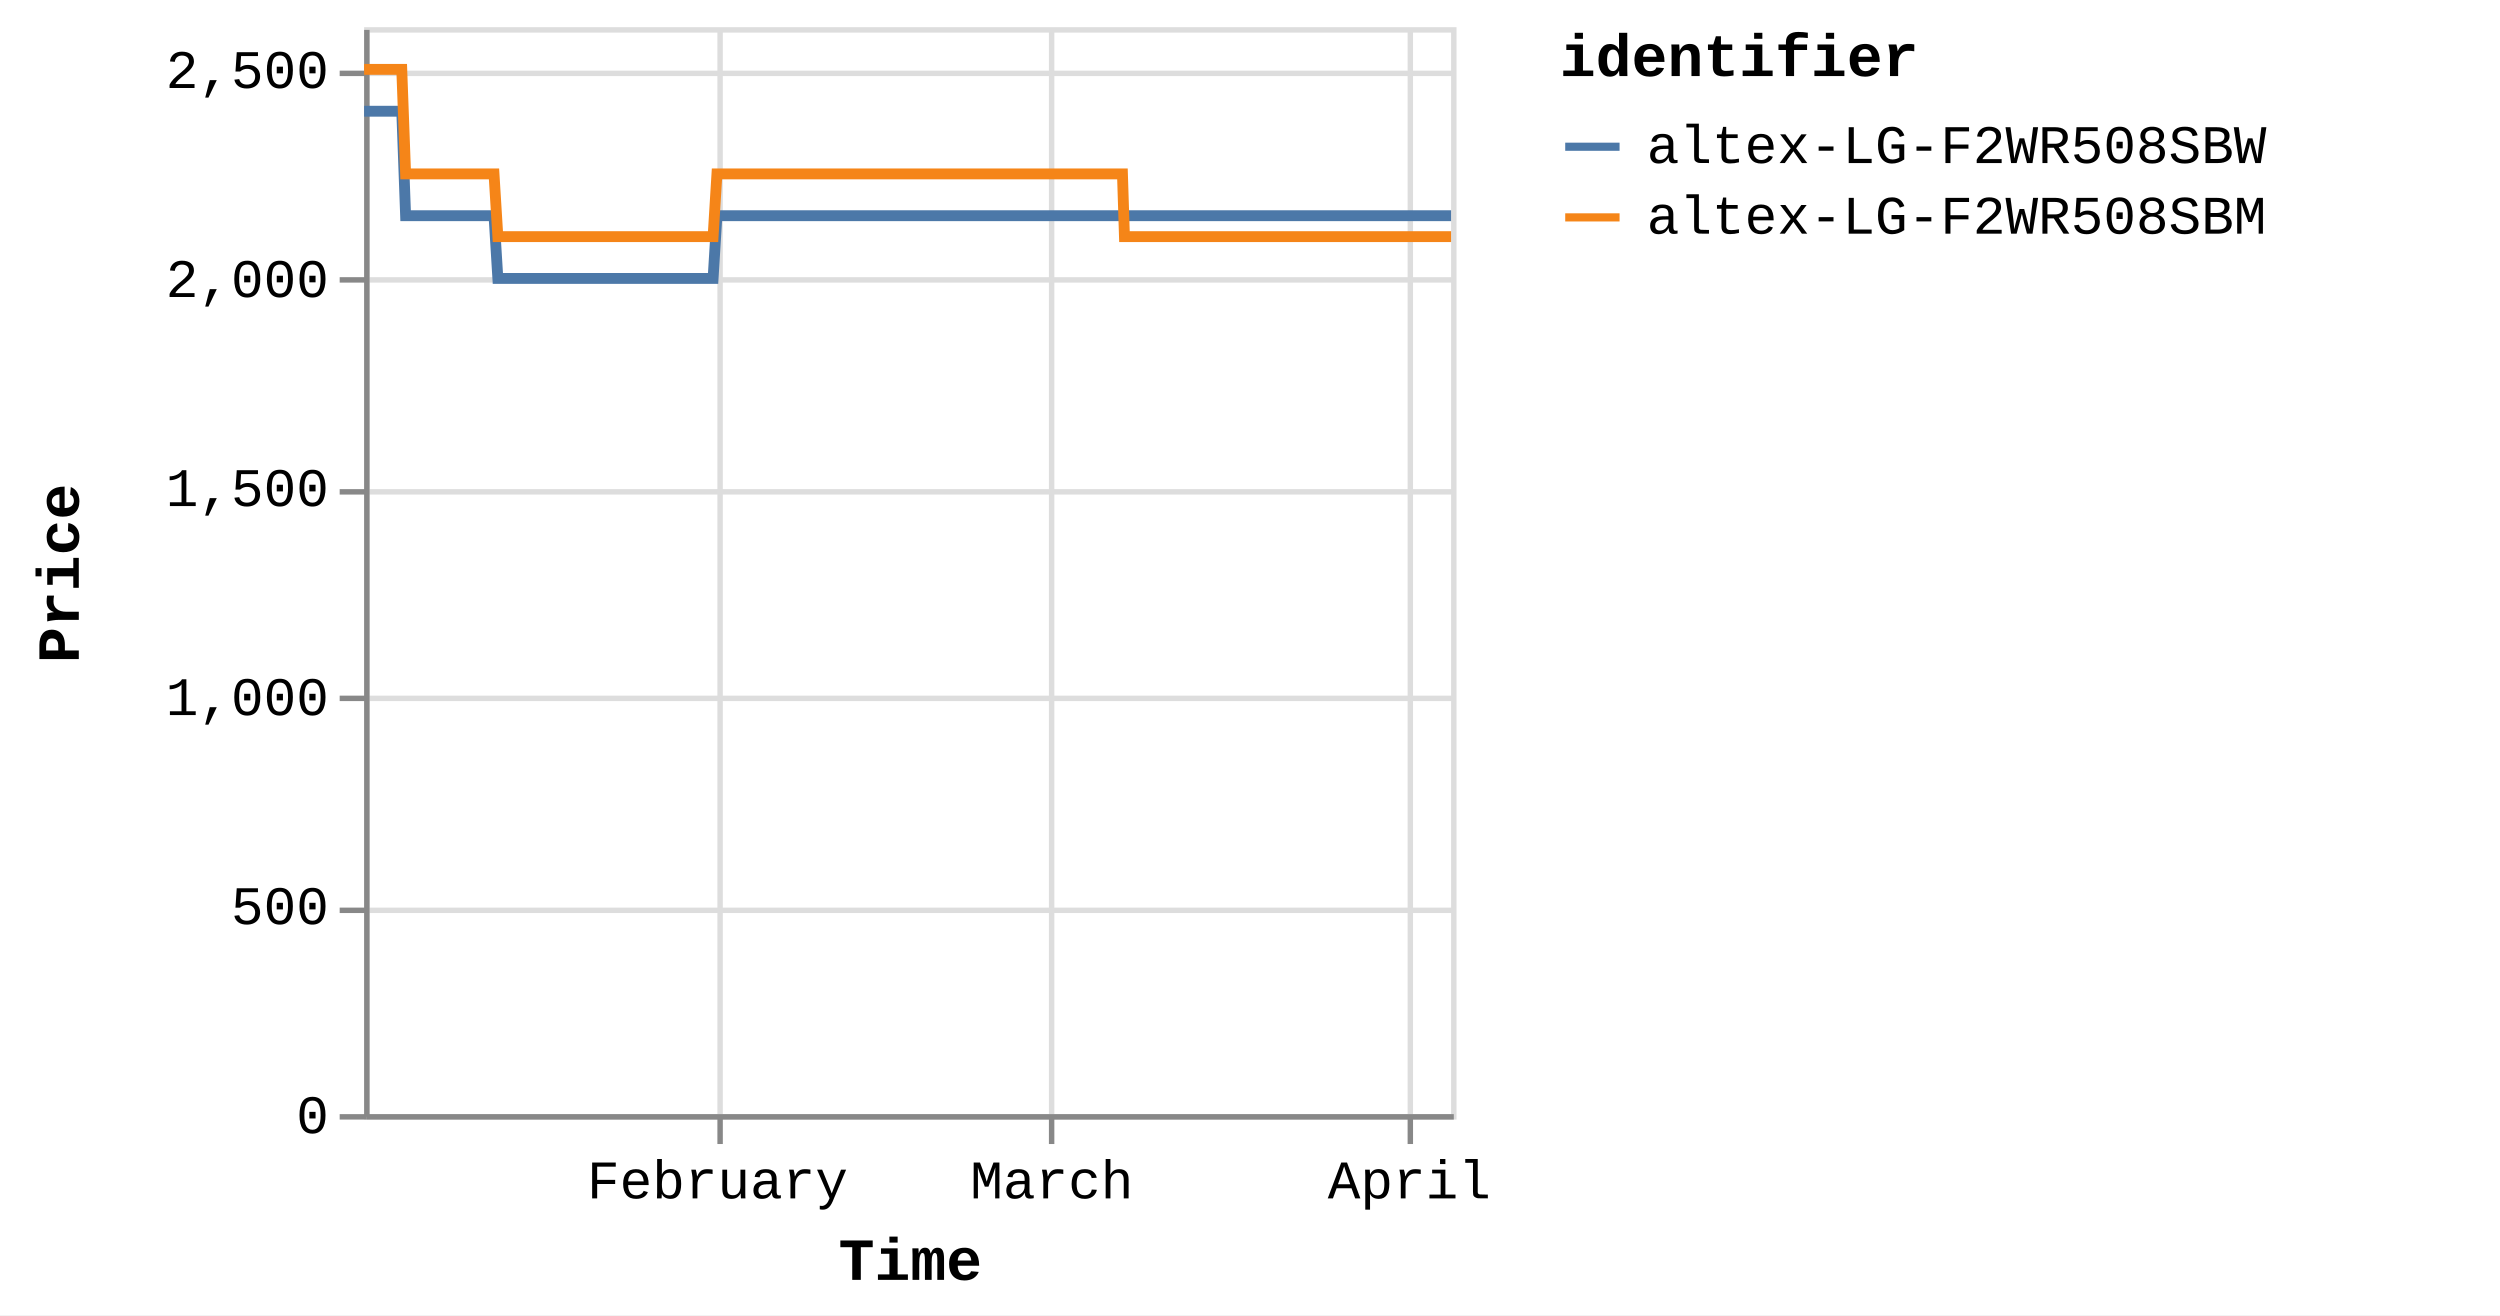
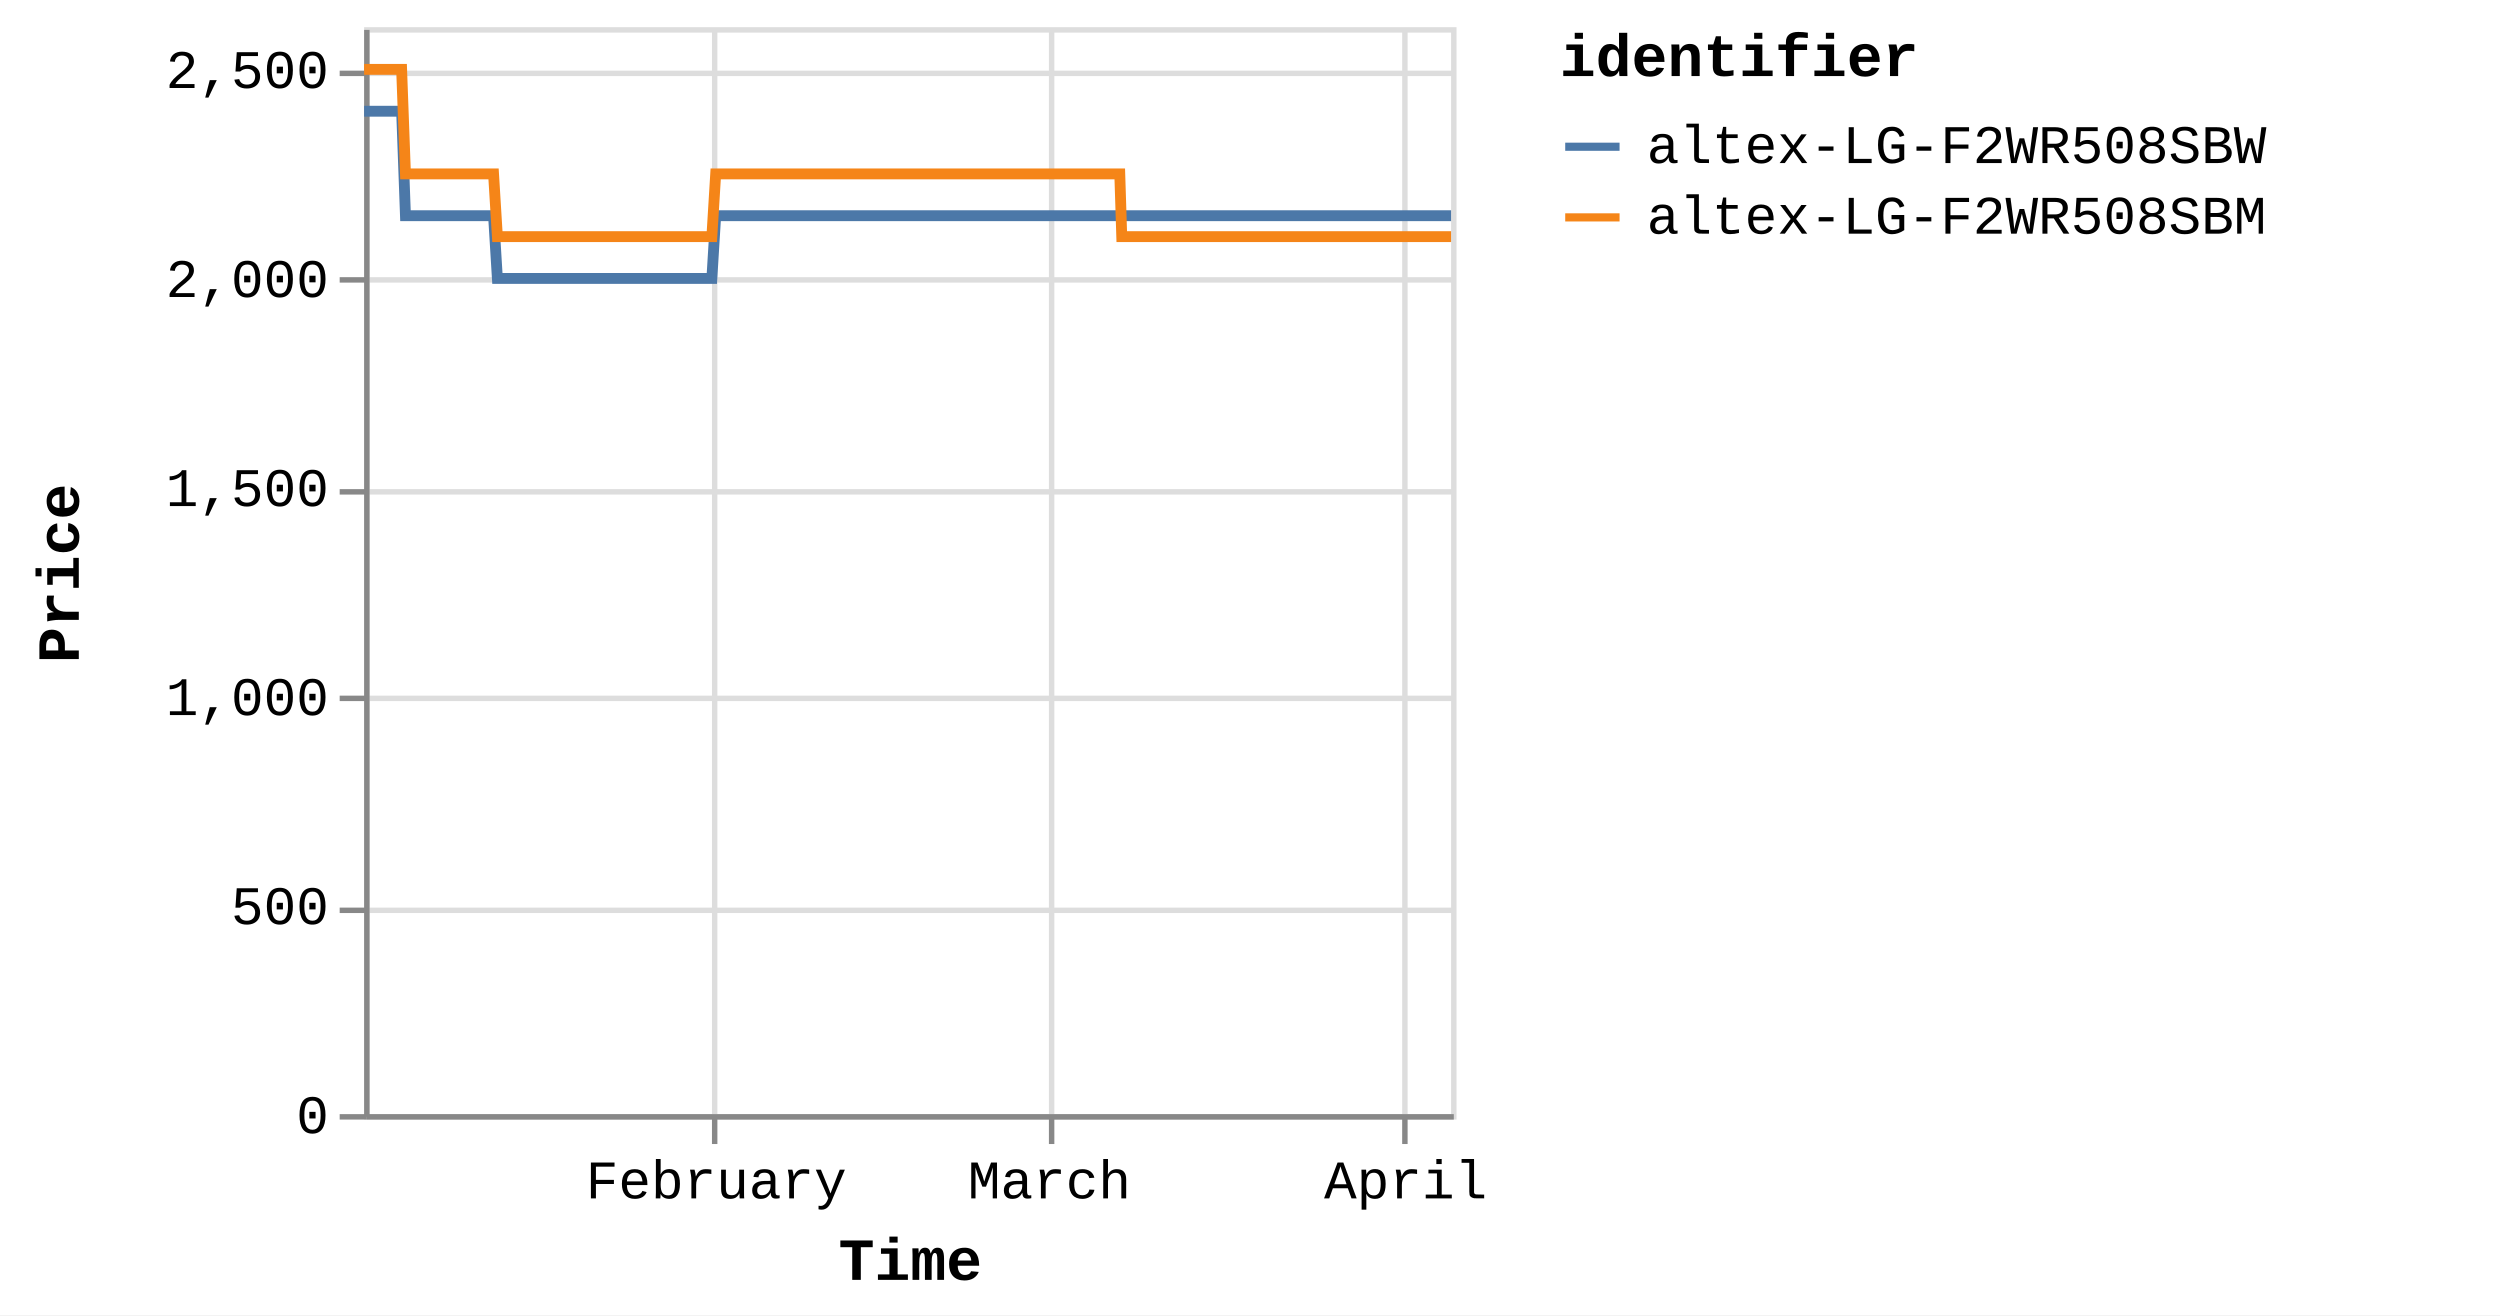
<svg xmlns="http://www.w3.org/2000/svg" version="1.1" class="marks" width="460" height="242" viewBox="0 0 460 242">
  <rect width="460" height="242" fill="white" />
  <g fill="none" stroke-miterlimit="10" transform="translate(67,5)">
    <g class="mark-group role-frame root" role="graphics-object" aria-roledescription="group mark container">
      <g transform="translate(0,0)">
        <path class="background" aria-hidden="true" d="M0.5,0.5h200v200h-200Z" stroke="#ddd" />
        <g>
          <g class="mark-group role-axis" aria-hidden="true">
            <g transform="translate(0.5,200.5)">
              <path class="background" aria-hidden="true" d="M0,0h0v0h0Z" pointer-events="none" />
              <g>
                <g class="mark-rule role-axis-grid" pointer-events="none">
-                   <line transform="translate(65,-200)" x2="0" y2="200" stroke="#ddd" stroke-width="1" opacity="1" />
+                   <line transform="translate(64,-200)" x2="0" y2="200" stroke="#ddd" stroke-width="1" opacity="1" />
                  <line transform="translate(126,-200)" x2="0" y2="200" stroke="#ddd" stroke-width="1" opacity="1" />
-                   <line transform="translate(192,-200)" x2="0" y2="200" stroke="#ddd" stroke-width="1" opacity="1" />
+                   <line transform="translate(191,-200)" x2="0" y2="200" stroke="#ddd" stroke-width="1" opacity="1" />
                </g>
              </g>
              <path class="foreground" aria-hidden="true" d="" pointer-events="none" display="none" />
            </g>
          </g>
          <g class="mark-group role-axis" aria-hidden="true">
            <g transform="translate(0.5,0.5)">
              <path class="background" aria-hidden="true" d="M0,0h0v0h0Z" pointer-events="none" />
              <g>
                <g class="mark-rule role-axis-grid" pointer-events="none">
                  <line transform="translate(0,200)" x2="200" y2="0" stroke="#ddd" stroke-width="1" opacity="1" />
                  <line transform="translate(0,162)" x2="200" y2="0" stroke="#ddd" stroke-width="1" opacity="1" />
                  <line transform="translate(0,123)" x2="200" y2="0" stroke="#ddd" stroke-width="1" opacity="1" />
                  <line transform="translate(0,85)" x2="200" y2="0" stroke="#ddd" stroke-width="1" opacity="1" />
                  <line transform="translate(0,46)" x2="200" y2="0" stroke="#ddd" stroke-width="1" opacity="1" />
                  <line transform="translate(0,8)" x2="200" y2="0" stroke="#ddd" stroke-width="1" opacity="1" />
                </g>
              </g>
              <path class="foreground" aria-hidden="true" d="" pointer-events="none" display="none" />
            </g>
          </g>
-           <g class="mark-group role-axis" role="graphics-symbol" aria-roledescription="axis" aria-label="X-axis titled 'Time' for a time scale with values from Monday, 01 January 2024, 2:19:43 PM to Thursday, 04 April 2024, 8:38:41 PM">
+           <g class="mark-group role-axis" role="graphics-symbol" aria-roledescription="axis" aria-label="X-axis titled 'Time' for a time scale with values from Monday, 01 January 2024, 2:19:43 PM to Friday, 05 April 2024, 4:40:28 AM">
            <g transform="translate(0.5,200.5)">
              <path class="background" aria-hidden="true" d="M0,0h0v0h0Z" pointer-events="none" />
              <g>
                <g class="mark-rule role-axis-tick" pointer-events="none">
-                   <line transform="translate(65,0)" x2="0" y2="5" stroke="#888" stroke-width="1" opacity="1" />
+                   <line transform="translate(64,0)" x2="0" y2="5" stroke="#888" stroke-width="1" opacity="1" />
                  <line transform="translate(126,0)" x2="0" y2="5" stroke="#888" stroke-width="1" opacity="1" />
-                   <line transform="translate(192,0)" x2="0" y2="5" stroke="#888" stroke-width="1" opacity="1" />
+                   <line transform="translate(191,0)" x2="0" y2="5" stroke="#888" stroke-width="1" opacity="1" />
                </g>
                <g class="mark-text role-axis-label" pointer-events="none">
-                   <text text-anchor="middle" transform="translate(64.50657,15)" font-family="Liberation Mono" font-size="10px" fill="#000" opacity="1">February</text>
-                   <text text-anchor="middle" transform="translate(126.0364,15)" font-family="Liberation Mono" font-size="10px" fill="#000" opacity="1">March</text>
-                   <text text-anchor="middle" transform="translate(191.8097,15)" font-family="Liberation Mono" font-size="10px" fill="#000" opacity="1">April</text>
+                   <text text-anchor="middle" transform="translate(64.27843,15)" font-family="Liberation Mono" font-size="10px" fill="#000" opacity="1">February</text>
+                   <text text-anchor="middle" transform="translate(125.5907,15)" font-family="Liberation Mono" font-size="10px" fill="#000" opacity="1">March</text>
+                   <text text-anchor="middle" transform="translate(191.1313,15)" font-family="Liberation Mono" font-size="10px" fill="#000" opacity="1">April</text>
                </g>
                <g class="mark-rule role-axis-domain" pointer-events="none">
                  <line transform="translate(0,0)" x2="200" y2="0" stroke="#888" stroke-width="1" opacity="1" />
                </g>
                <g class="mark-text role-axis-title" pointer-events="none">
                  <text text-anchor="middle" transform="translate(100,30)" font-family="Liberation Mono" font-size="11px" font-weight="bold" fill="#000" opacity="1">Time</text>
                </g>
              </g>
              <path class="foreground" aria-hidden="true" d="" pointer-events="none" display="none" />
            </g>
          </g>
          <g class="mark-group role-axis" role="graphics-symbol" aria-roledescription="axis" aria-label="Y-axis titled 'Price' for a linear scale with values from 0 to 2,600">
            <g transform="translate(0.5,0.5)">
              <path class="background" aria-hidden="true" d="M0,0h0v0h0Z" pointer-events="none" />
              <g>
                <g class="mark-rule role-axis-tick" pointer-events="none">
                  <line transform="translate(0,200)" x2="-5" y2="0" stroke="#888" stroke-width="1" opacity="1" />
                  <line transform="translate(0,162)" x2="-5" y2="0" stroke="#888" stroke-width="1" opacity="1" />
                  <line transform="translate(0,123)" x2="-5" y2="0" stroke="#888" stroke-width="1" opacity="1" />
                  <line transform="translate(0,85)" x2="-5" y2="0" stroke="#888" stroke-width="1" opacity="1" />
                  <line transform="translate(0,46)" x2="-5" y2="0" stroke="#888" stroke-width="1" opacity="1" />
                  <line transform="translate(0,8)" x2="-5" y2="0" stroke="#888" stroke-width="1" opacity="1" />
                </g>
                <g class="mark-text role-axis-label" pointer-events="none">
                  <text text-anchor="end" transform="translate(-7,203)" font-family="Liberation Mono" font-size="10px" fill="#000" opacity="1">0</text>
                  <text text-anchor="end" transform="translate(-7,164.5385)" font-family="Liberation Mono" font-size="10px" fill="#000" opacity="1">500</text>
                  <text text-anchor="end" transform="translate(-7,126.0769)" font-family="Liberation Mono" font-size="10px" fill="#000" opacity="1">1,000</text>
                  <text text-anchor="end" transform="translate(-7,87.61538)" font-family="Liberation Mono" font-size="10px" fill="#000" opacity="1">1,500</text>
                  <text text-anchor="end" transform="translate(-7,49.15385)" font-family="Liberation Mono" font-size="10px" fill="#000" opacity="1">2,000</text>
                  <text text-anchor="end" transform="translate(-7,10.69231)" font-family="Liberation Mono" font-size="10px" fill="#000" opacity="1">2,500</text>
                </g>
                <g class="mark-rule role-axis-domain" pointer-events="none">
                  <line transform="translate(0,200)" x2="0" y2="-200" stroke="#888" stroke-width="1" opacity="1" />
                </g>
                <g class="mark-text role-axis-title" pointer-events="none">
                  <text text-anchor="middle" transform="translate(-51,100) rotate(-90) translate(0,-2)" font-family="Liberation Mono" font-size="11px" font-weight="bold" fill="#000" opacity="1">Price</text>
                </g>
              </g>
              <path class="foreground" aria-hidden="true" d="" pointer-events="none" display="none" />
            </g>
          </g>
          <g class="mark-group role-scope pathgroup" role="graphics-object" aria-roledescription="group mark container">
            <g transform="translate(0,0)">
              <path class="background" aria-hidden="true" d="M0,0h200v200h-200Z" />
              <g>
                <g class="mark-line role-mark marks" role="graphics-object" aria-roledescription="line mark container">
-                   <path aria-label="Time: Jan 01, 2024; Price: 2399; identifier: altex-LG-F2WR508SBW" role="graphics-symbol" aria-roledescription="line mark" d="M0,15.462L0.222,15.462L0.558,15.462L1.265,15.462L1.619,15.462L1.991,15.462L2.329,15.462L2.68,15.462L3.387,15.462L3.741,15.462L4.113,15.462L4.451,15.462L4.801,15.462L5.509,15.462L5.863,15.462L6.234,15.462L6.575,15.462L6.923,15.462L7.632,34.692L7.985,34.692L8.356,34.692L8.696,34.692L9.045,34.692L9.753,34.692L10.106,34.692L10.476,34.692L10.816,34.692L11.166,34.692L11.876,34.692L12.227,34.692L12.598,34.692L12.938,34.692L13.288,34.692L13.997,34.692L14.352,34.692L14.724,34.692L15.062,34.692L15.41,34.692L16.12,34.692L16.473,34.692L16.849,34.692L17.185,34.692L17.532,34.692L18.241,34.692L18.595,34.692L18.967,34.692L19.305,34.692L19.653,34.692L20.362,34.692L20.716,34.692L21.089,34.692L21.428,34.692L21.775,34.692L22.484,34.692L22.838,34.692L23.21,34.692L23.549,34.692L23.897,34.692L24.605,46.231L24.958,46.231L25.328,46.231L25.668,46.231L26.018,46.231L26.728,46.231L27.079,46.231L27.45,46.231L27.789,46.231L28.14,46.231L28.85,46.231L29.204,46.231L29.577,46.231L29.915,46.231L30.262,46.231L30.971,46.231L31.326,46.231L31.698,46.231L32.037,46.231L32.384,46.231L33.093,46.231L33.448,46.231L33.82,46.231L34.158,46.231L34.505,46.231L35.214,46.231L35.568,46.231L35.941,46.231L36.278,46.231L36.628,46.231L37.336,46.231L37.69,46.231L38.063,46.231L38.402,46.231L38.749,46.231L39.458,46.231L39.809,46.231L40.181,46.231L40.522,46.231L40.871,46.231L41.578,46.231L41.932,46.231L42.302,46.231L42.642,46.231L42.992,46.231L43.703,46.231L44.057,46.231L44.43,46.231L44.766,46.231L45.114,46.231L45.823,46.231L46.179,46.231L46.551,46.231L46.89,46.231L47.236,46.231L47.946,46.231L48.3,46.231L48.673,46.231L49.01,46.231L49.358,46.231L50.068,46.231L50.421,46.231L50.795,46.231L51.134,46.231L51.479,46.231L52.187,46.231L52.542,46.231L52.909,46.231L53.248,46.231L53.602,46.231L54.308,46.231L54.663,46.231L55.026,46.231L55.369,46.231L55.722,46.231L56.43,46.231L56.784,46.231L57.148,46.231L57.491,46.231L57.844,46.231L58.552,46.231L58.906,46.231L59.273,46.231L59.613,46.231L59.966,46.231L60.673,46.231L61.027,46.231L61.394,46.231L61.739,46.231L62.087,46.231L62.795,46.231L63.149,46.231L63.517,46.231L63.856,46.231L64.209,46.231L64.916,34.692L65.27,34.692L65.639,34.692L65.977,34.692L66.331,34.692L67.039,34.692L67.392,34.692L67.76,34.692L68.099,34.692L68.453,34.692L69.16,34.692L69.514,34.692L69.878,34.692L70.221,34.692L70.576,34.692L71.284,34.692L71.636,34.692L72,34.692L72.342,34.692L72.696,34.692L73.403,34.692L73.758,34.692L74.126,34.692L74.465,34.692L74.818,34.692L75.525,34.692L75.879,34.692L76.247,34.692L76.587,34.692L76.94,34.692L77.647,34.692L78.001,34.692L78.368,34.692L78.71,34.692L79.062,34.692L79.769,34.692L80.123,34.692L80.49,34.692L80.831,34.692L81.183,34.692L81.891,34.692L82.245,34.692L82.61,34.692L82.952,34.692L83.306,34.692L84.012,34.692L84.365,34.692L84.731,34.692L85.073,34.692L85.427,34.692L86.135,34.692L86.488,34.692L86.852,34.692L87.195,34.692L87.548,34.692L88.256,34.692L88.609,34.692L88.979,34.692L89.317,34.692L89.67,34.692L90.377,34.692L90.731,34.692L91.098,34.692L91.443,34.692L91.792,34.692L92.499,34.692L92.853,34.692L93.221,34.692L93.561,34.692L93.913,34.692L94.974,34.692L95.342,34.692L95.682,34.692L96.036,34.692L96.743,34.692L97.096,34.692L97.464,34.692L97.805,34.692L98.157,34.692L98.865,34.692L99.217,34.692L99.582,34.692L99.925,34.692L100.278,34.692L100.986,34.692L101.341,34.692L101.704,34.692L102.047,34.692L102.401,34.692L103.108,34.692L103.463,34.692L103.831,34.692L104.173,34.692L104.522,34.692L105.23,34.692L105.583,34.692L105.95,34.692L106.292,34.692L106.645,34.692L107.351,34.692L107.705,34.692L108.073,34.692L108.414,34.692L108.766,34.692L109.473,34.692L109.826,34.692L110.194,34.692L110.535,34.692L110.888,34.692L111.595,34.692L111.948,34.692L112.315,34.692L112.655,34.692L113.011,34.692L113.716,34.692L114.07,34.692L114.434,34.692L114.777,34.692L115.13,34.692L115.838,34.692L116.192,34.692L116.556,34.692L116.901,34.692L117.252,34.692L117.959,34.692L118.314,34.692L118.681,34.692L119.022,34.692L119.374,34.692L120.081,34.692L120.435,34.692L120.802,34.692L121.144,34.692L121.496,34.692L122.203,34.692L122.557,34.692L122.924,34.692L123.266,34.692L123.618,34.692L124.325,34.692L124.678,34.692L125.045,34.692L125.385,34.692L125.739,34.692L126.446,34.692L126.801,34.692L127.168,34.692L127.508,34.692L127.861,34.692L128.568,34.692L128.922,34.692L129.289,34.692L129.629,34.692L129.983,34.692L130.69,34.692L131.043,34.692L131.408,34.692L131.751,34.692L132.105,34.692L132.844,34.692L133.327,34.692L133.539,34.692L133.875,34.692L134.226,34.692L134.933,34.692L135.287,34.692L135.657,34.692L135.995,34.692L136.348,34.692L137.055,34.692L137.412,34.692L137.778,34.692L138.119,34.692L138.469,34.692L139.177,34.692L139.531,34.692L139.898,34.692L140.238,34.692L140.592,34.692L141.299,34.692L141.657,34.692L142.02,34.692L142.359,34.692L142.713,34.692L143.421,34.692L143.774,34.692L144.137,34.692L144.483,34.692L144.834,34.692L145.542,34.692L145.898,34.692L146.26,34.692L146.604,34.692L146.956,34.692L147.665,34.692L148.017,34.692L148.386,34.692L148.727,34.692L149.079,34.692L149.786,34.692L150.139,34.692L150.508,34.692L150.849,34.692L151.2,34.692L151.908,34.692L152.263,34.692L152.63,34.692L152.968,34.692L153.321,34.692L154.029,34.692L154.383,34.692L154.752,34.692L155.091,34.692L155.443,34.692L156.15,34.692L156.507,34.692L156.872,34.692L157.213,34.692L157.565,34.692L158.272,34.692L158.627,34.692L158.992,34.692L159.334,34.692L159.688,34.692L160.394,34.692L160.75,34.692L161.113,34.692L161.455,34.692L161.809,34.692L162.515,34.692L162.869,34.692L163.24,34.692L163.58,34.692L163.932,34.692L164.639,34.692L164.991,34.692L165.359,34.692L165.703,34.692L166.052,34.692L166.759,34.692L167.114,34.692L167.481,34.692L167.824,34.692L168.175,34.692L168.881,34.692L169.236,34.692L169.604,34.692L169.947,34.692L170.296,34.692L171.003,34.692L171.356,34.692L171.724,34.692L172.065,34.692L172.418,34.692L173.125,34.692L173.478,34.692L173.845,34.692L174.185,34.692L174.538,34.692L175.246,34.692L175.6,34.692L175.968,34.692L176.307,34.692L176.66,34.692L177.368,34.692L177.722,34.692L178.09,34.692L178.43,34.692L178.782,34.692L179.489,34.692L179.846,34.692L180.212,34.692L180.554,34.692L180.904,34.692L181.614,34.692L181.966,34.692L182.335,34.692L182.677,34.692L183.026,34.692L183.733,34.692L184.087,34.692L184.456,34.692L184.796,34.692L185.147,34.692L185.855,34.692L186.208,34.692L186.578,34.692L186.917,34.692L187.269,34.692L187.976,34.692L188.33,34.692L188.695,34.692L189.038,34.692L189.392,34.692L190.099,34.692L190.454,34.692L190.818,34.692L191.161,34.692L191.513,34.692L192.219,34.692L192.576,34.692L192.945,34.692L193.286,34.692L193.634,34.692L194.343,34.692L194.696,34.692L195.066,34.692L195.406,34.692L195.756,34.692L196.463,34.692L196.817,34.692L197.186,34.692L197.528,34.692L197.878,34.692L198.586,34.692L198.94,34.692L199.308,34.692L199.648,34.692L200,34.692" stroke="#4c78a8" stroke-width="2" />
+                   <path aria-label="Time: Jan 01, 2024; Price: 2399; identifier: altex-LG-F2WR508SBW" role="graphics-symbol" aria-roledescription="line mark" d="M0,15.462L0.221,15.462L0.556,15.462L1.261,15.462L1.614,15.462L1.984,15.462L2.321,15.462L2.67,15.462L3.375,15.462L3.728,15.462L4.099,15.462L4.435,15.462L4.784,15.462L5.49,15.462L5.842,15.462L6.212,15.462L6.552,15.462L6.899,15.462L7.605,34.692L7.957,34.692L8.327,34.692L8.665,34.692L9.013,34.692L9.718,34.692L10.07,34.692L10.439,34.692L10.778,34.692L11.127,34.692L11.834,34.692L12.184,34.692L12.553,34.692L12.892,34.692L13.241,34.692L13.948,34.692L14.301,34.692L14.672,34.692L15.009,34.692L15.355,34.692L16.063,34.692L16.415,34.692L16.79,34.692L17.124,34.692L17.47,34.692L18.177,34.692L18.529,34.692L18.9,34.692L19.236,34.692L19.584,34.692L20.29,34.692L20.643,34.692L21.015,34.692L21.352,34.692L21.698,34.692L22.404,34.692L22.757,34.692L23.127,34.692L23.465,34.692L23.813,34.692L24.518,46.231L24.869,46.231L25.239,46.231L25.577,46.231L25.926,46.231L26.633,46.231L26.983,46.231L27.353,46.231L27.691,46.231L28.041,46.231L28.748,46.231L29.101,46.231L29.473,46.231L29.809,46.231L30.155,46.231L30.861,46.231L31.215,46.231L31.586,46.231L31.924,46.231L32.269,46.231L32.976,46.231L33.329,46.231L33.701,46.231L34.037,46.231L34.383,46.231L35.089,46.231L35.442,46.231L35.814,46.231L36.15,46.231L36.498,46.231L37.204,46.231L37.557,46.231L37.928,46.231L38.266,46.231L38.612,46.231L39.318,46.231L39.669,46.231L40.038,46.231L40.378,46.231L40.726,46.231L41.431,46.231L41.783,46.231L42.152,46.231L42.491,46.231L42.84,46.231L43.548,46.231L43.901,46.231L44.273,46.231L44.608,46.231L44.955,46.231L45.661,46.231L46.015,46.231L46.387,46.231L46.724,46.231L47.069,46.231L47.776,46.231L48.129,46.231L48.501,46.231L48.837,46.231L49.183,46.231L49.891,46.231L50.242,46.231L50.615,46.231L50.953,46.231L51.297,46.231L52.003,46.231L52.356,46.231L52.722,46.231L53.06,46.231L53.412,46.231L54.116,46.231L54.469,46.231L54.831,46.231L55.173,46.231L55.525,46.231L56.23,46.231L56.583,46.231L56.946,46.231L57.287,46.231L57.64,46.231L58.345,46.231L58.698,46.231L59.064,46.231L59.402,46.231L59.754,46.231L60.458,46.231L60.811,46.231L61.177,46.231L61.521,46.231L61.868,46.231L62.572,46.231L62.925,46.231L63.292,46.231L63.63,46.231L63.982,46.231L64.687,34.692L65.04,34.692L65.407,34.692L65.744,34.692L66.096,34.692L66.802,34.692L67.154,34.692L67.52,34.692L67.858,34.692L68.211,34.692L68.916,34.692L69.268,34.692L69.631,34.692L69.972,34.692L70.326,34.692L71.032,34.692L71.383,34.692L71.745,34.692L72.086,34.692L72.439,34.692L73.144,34.692L73.498,34.692L73.864,34.692L74.202,34.692L74.553,34.692L75.258,34.692L75.61,34.692L75.978,34.692L76.316,34.692L76.668,34.692L77.372,34.692L77.725,34.692L78.091,34.692L78.432,34.692L78.782,34.692L79.487,34.692L79.84,34.692L80.205,34.692L80.545,34.692L80.896,34.692L81.601,34.692L81.954,34.692L82.318,34.692L82.659,34.692L83.011,34.692L83.715,34.692L84.067,34.692L84.432,34.692L84.772,34.692L85.125,34.692L85.831,34.692L86.182,34.692L86.545,34.692L86.886,34.692L87.239,34.692L87.944,34.692L88.296,34.692L88.664,34.692L89.001,34.692L89.353,34.692L90.057,34.692L90.41,34.692L90.776,34.692L91.12,34.692L91.467,34.692L92.172,34.692L92.524,34.692L92.891,34.692L93.23,34.692L93.581,34.692L94.638,34.692L95.005,34.692L95.344,34.692L95.696,34.692L96.401,34.692L96.753,34.692L97.119,34.692L97.46,34.692L97.81,34.692L98.515,34.692L98.867,34.692L99.23,34.692L99.572,34.692L99.924,34.692L100.629,34.692L100.983,34.692L101.345,34.692L101.686,34.692L102.038,34.692L102.743,34.692L103.097,34.692L103.464,34.692L103.804,34.692L104.152,34.692L104.858,34.692L105.21,34.692L105.575,34.692L105.916,34.692L106.268,34.692L106.971,34.692L107.324,34.692L107.691,34.692L108.03,34.692L108.381,34.692L109.086,34.692L109.438,34.692L109.805,34.692L110.144,34.692L110.495,34.692L111.2,34.692L111.552,34.692L111.917,34.692L112.257,34.692L112.611,34.692L113.314,34.692L113.666,34.692L114.029,34.692L114.371,34.692L114.723,34.692L115.428,34.692L115.781,34.692L116.144,34.692L116.487,34.692L116.837,34.692L117.542,34.692L117.896,34.692L118.262,34.692L118.601,34.692L118.952,34.692L119.657,34.692L120.01,34.692L120.375,34.692L120.715,34.692L121.066,34.692L121.771,34.692L122.123,34.692L122.489,34.692L122.83,34.692L123.181,34.692L123.885,34.692L124.237,34.692L124.602,34.692L124.942,34.692L125.294,34.692L125.999,34.692L126.353,34.692L126.718,34.692L127.057,34.692L127.409,34.692L128.114,34.692L128.466,34.692L128.832,34.692L129.17,34.692L129.523,34.692L130.228,34.692L130.58,34.692L130.943,34.692L131.285,34.692L131.637,34.692L132.374,34.692L132.856,34.692L133.066,34.692L133.401,34.692L133.752,34.692L134.456,34.692L134.808,34.692L135.177,34.692L135.514,34.692L135.865,34.692L136.57,34.692L136.926,34.692L137.291,34.692L137.63,34.692L137.98,34.692L138.684,34.692L139.038,34.692L139.403,34.692L139.742,34.692L140.095,34.692L140.799,34.692L141.156,34.692L141.518,34.692L141.855,34.692L142.208,34.692L142.913,34.692L143.266,34.692L143.628,34.692L143.972,34.692L144.322,34.692L145.027,34.692L145.382,34.692L145.742,34.692L146.085,34.692L146.436,34.692L147.143,34.692L147.494,34.692L147.862,34.692L148.201,34.692L148.551,34.692L149.256,34.692L149.608,34.692L149.975,34.692L150.316,34.692L150.665,34.692L151.37,34.692L151.725,34.692L152.09,34.692L152.427,34.692L152.779,34.692L153.484,34.692L153.837,34.692L154.204,34.692L154.543,34.692L154.894,34.692L155.598,34.692L155.953,34.692L156.317,34.692L156.656,34.692L157.008,34.692L157.713,34.692L158.066,34.692L158.43,34.692L158.77,34.692L159.123,34.692L159.827,34.692L160.181,34.692L160.544,34.692L160.884,34.692L161.236,34.692L161.941,34.692L162.293,34.692L162.663,34.692L163.002,34.692L163.352,34.692L164.056,34.692L164.408,34.692L164.774,34.692L165.117,34.692L165.464,34.692L166.169,34.692L166.523,34.692L166.889,34.692L167.231,34.692L167.58,34.692L168.284,34.692L168.637,34.692L169.004,34.692L169.346,34.692L169.693,34.692L170.398,34.692L170.75,34.692L171.117,34.692L171.456,34.692L171.808,34.692L172.512,34.692L172.864,34.692L173.23,34.692L173.569,34.692L173.921,34.692L174.626,34.692L174.979,34.692L175.346,34.692L175.683,34.692L176.036,34.692L176.741,34.692L177.093,34.692L177.46,34.692L177.799,34.692L178.15,34.692L178.855,34.692L179.21,34.692L179.575,34.692L179.915,34.692L180.264,34.692L180.972,34.692L181.323,34.692L181.69,34.692L182.031,34.692L182.379,34.692L183.083,34.692L183.436,34.692L183.804,34.692L184.142,34.692L184.492,34.692L185.198,34.692L185.55,34.692L185.918,34.692L186.256,34.692L186.607,34.692L187.311,34.692L187.664,34.692L188.028,34.692L188.37,34.692L188.723,34.692L189.426,34.692L189.78,34.692L190.144,34.692L190.485,34.692L190.835,34.692L191.539,34.692L191.895,34.692L192.262,34.692L192.602,34.692L192.949,34.692L193.656,34.692L194.008,34.692L194.376,34.692L194.715,34.692L195.063,34.692L195.768,34.692L196.121,34.692L196.488,34.692L196.829,34.692L197.178,34.692L197.884,34.692L198.236,34.692L198.603,34.692L198.942,34.692L199.293,34.692L200,34.692" stroke="#4c78a8" stroke-width="2" />
                </g>
              </g>
              <path class="foreground" aria-hidden="true" d="" display="none" />
            </g>
            <g transform="translate(0,0)">
              <path class="background" aria-hidden="true" d="M0,0h200v200h-200Z" />
              <g>
                <g class="mark-line role-mark marks" role="graphics-object" aria-roledescription="line mark container">
-                   <path aria-label="Time: Jan 01, 2024; Price: 2499; identifier: altex-LG-F2WR508SBM" role="graphics-symbol" aria-roledescription="line mark" d="M0,7.769L0.222,7.769L0.558,7.769L1.265,7.769L1.619,7.769L1.991,7.769L2.329,7.769L2.68,7.769L3.387,7.769L3.741,7.769L4.113,7.769L4.451,7.769L4.801,7.769L5.509,7.769L5.863,7.769L6.234,7.769L6.575,7.769L6.924,7.769L7.632,27L7.985,27L8.356,27L8.696,27L9.045,27L9.753,27L10.106,27L10.476,27L10.816,27L11.166,27L11.876,27L12.228,27L12.598,27L12.938,27L13.288,27L13.997,27L14.352,27L14.724,27L15.062,27L15.41,27L16.12,27L16.473,27L16.849,27L17.185,27L17.532,27L18.241,27L18.595,27L18.967,27L19.305,27L19.653,27L20.362,27L20.716,27L21.09,27L21.428,27L21.775,27L22.484,27L22.838,27L23.21,27L23.549,27L23.897,27L24.605,38.538L24.958,38.538L25.328,38.538L25.668,38.538L26.018,38.538L26.728,38.538L27.079,38.538L27.45,38.538L27.789,38.538L28.14,38.538L28.85,38.538L29.204,38.538L29.577,38.538L29.915,38.538L30.262,38.538L30.971,38.538L31.326,38.538L31.698,38.538L32.038,38.538L32.384,38.538L33.093,38.538L33.448,38.538L33.82,38.538L34.158,38.538L34.505,38.538L35.214,38.538L35.568,38.538L35.941,38.538L36.278,38.538L36.628,38.538L37.336,38.538L37.69,38.538L38.063,38.538L38.402,38.538L38.749,38.538L39.458,38.538L39.809,38.538L40.181,38.538L40.522,38.538L40.871,38.538L41.578,38.538L41.932,38.538L42.302,38.538L42.642,38.538L42.992,38.538L43.703,38.538L44.057,38.538L44.43,38.538L44.766,38.538L45.114,38.538L45.823,38.538L46.179,38.538L46.551,38.538L46.89,38.538L47.236,38.538L47.946,38.538L48.3,38.538L48.673,38.538L49.011,38.538L49.358,38.538L50.068,38.538L50.421,38.538L50.795,38.538L51.134,38.538L51.479,38.538L52.187,38.538L52.542,38.538L52.909,38.538L53.248,38.538L53.602,38.538L54.308,38.538L54.663,38.538L55.026,38.538L55.369,38.538L55.722,38.538L56.43,38.538L56.784,38.538L57.148,38.538L57.491,38.538L57.844,38.538L58.552,38.538L58.906,38.538L59.273,38.538L59.613,38.538L59.966,38.538L60.673,38.538L61.027,38.538L61.395,38.538L61.739,38.538L62.087,38.538L62.795,38.538L63.149,38.538L63.517,38.538L63.856,38.538L64.209,38.538L64.917,27L65.271,27L65.639,27L65.977,27L66.331,27L67.039,27L67.392,27L67.76,27L68.099,27L68.453,27L69.16,27L69.514,27L69.879,27L70.221,27L70.576,27L71.284,27L71.636,27L72,27L72.342,27L72.696,27L73.404,27L73.758,27L74.126,27L74.465,27L74.818,27L75.525,27L75.879,27L76.248,27L76.587,27L76.94,27L77.647,27L78.001,27L78.368,27L78.71,27L79.062,27L79.769,27L80.123,27L80.49,27L80.831,27L81.183,27L81.891,27L82.245,27L82.61,27L82.952,27L83.306,27L84.012,27L84.366,27L84.731,27L85.073,27L85.427,27L86.136,27L86.488,27L86.852,27L87.195,27L87.548,27L88.256,27L88.609,27L88.979,27L89.317,27L89.67,27L90.377,27L90.731,27L91.098,27L91.443,27L91.792,27L92.499,27L92.853,27L93.221,27L93.561,27L93.913,27L94.974,27L95.342,27L95.682,27L96.036,27L96.743,27L97.097,27L97.464,27L97.806,27L98.157,27L98.865,27L99.217,27L99.582,27L99.925,27L100.279,27L100.986,27L101.341,27L101.705,27L102.047,27L102.401,27L103.108,27L103.463,27L103.831,27L104.173,27L104.522,27L105.231,27L105.583,27L105.95,27L106.292,27L106.645,27L107.351,27L107.705,27L108.073,27L108.414,27L108.766,27L109.473,27L109.826,27L110.194,27L110.535,27L110.888,27L111.595,27L111.948,27L112.315,27L112.655,27L113.011,27L113.716,27L114.07,27L114.434,27L114.777,27L115.13,27L115.838,27L116.192,27L116.556,27L116.901,27L117.252,27L117.96,27L118.315,27L118.682,27L119.022,27L119.374,27L120.081,27L120.436,27L120.802,27L121.144,27L121.496,27L122.203,27L122.557,27L122.924,27L123.266,27L123.618,27L124.325,27L124.678,27L125.045,27L125.385,27L125.739,27L126.446,27L126.802,27L127.168,27L127.508,27L127.861,27L128.568,27L128.922,27L129.289,27L129.629,27L129.983,27L130.69,27L131.043,27L131.408,27L131.751,27L132.105,27L132.844,27L133.327,27L133.539,27L133.875,27L134.227,27L134.933,27L135.287,27L135.657,27L135.995,27L136.348,27L137.055,27L137.412,27L137.778,27L138.119,27L138.469,27L139.177,27L139.531,27L139.898,38.538L140.238,38.538L140.592,38.538L141.299,38.538L141.657,38.538L142.02,38.538L142.359,38.538L142.713,38.538L143.421,38.538L143.774,38.538L144.138,38.538L144.483,38.538L144.834,38.538L145.542,38.538L145.898,38.538L146.26,38.538L146.604,38.538L146.956,38.538L147.665,38.538L148.017,38.538L148.386,38.538L148.727,38.538L149.079,38.538L149.786,38.538L150.139,38.538L150.508,38.538L150.85,38.538L151.2,38.538L151.908,38.538L152.263,38.538L152.63,38.538L152.968,38.538L153.322,38.538L154.029,38.538L154.383,38.538L154.752,38.538L155.091,38.538L155.443,38.538L156.15,38.538L156.507,38.538L156.872,38.538L157.213,38.538L157.565,38.538L158.273,38.538L158.628,38.538L158.993,38.538L159.334,38.538L159.688,38.538L160.394,38.538L160.75,38.538L161.113,38.538L161.455,38.538L161.809,38.538L162.516,38.538L162.869,38.538L163.241,38.538L163.58,38.538L163.932,38.538L164.639,38.538L164.991,38.538L165.359,38.538L165.703,38.538L166.052,38.538L166.759,38.538L167.114,38.538L167.481,38.538L167.824,38.538L168.175,38.538L168.881,38.538L169.236,38.538L169.604,38.538L169.947,38.538L170.296,38.538L171.003,38.538L171.356,38.538L171.724,38.538L172.065,38.538L172.418,38.538L173.125,38.538L173.478,38.538L173.845,38.538L174.185,38.538L174.538,38.538L175.246,38.538L175.6,38.538L175.968,38.538L176.307,38.538L176.66,38.538L177.368,38.538L177.722,38.538L178.09,38.538L178.43,38.538L178.782,38.538L179.489,38.538L179.846,38.538L180.212,38.538L180.554,38.538L180.904,38.538L181.614,38.538L181.967,38.538L182.335,38.538L182.677,38.538L183.026,38.538L183.733,38.538L184.087,38.538L184.456,38.538L184.796,38.538L185.147,38.538L185.856,38.538L186.208,38.538L186.578,38.538L186.917,38.538L187.269,38.538L187.976,38.538L188.33,38.538L188.695,38.538L189.038,38.538L189.392,38.538L190.099,38.538L190.454,38.538L190.818,38.538L191.161,38.538L191.513,38.538L192.219,38.538L192.576,38.538L192.945,38.538L193.286,38.538L193.634,38.538L194.343,38.538L194.696,38.538L195.066,38.538L195.406,38.538L195.756,38.538L196.463,38.538L196.817,38.538L197.186,38.538L197.528,38.538L197.878,38.538L198.586,38.538L198.94,38.538L199.308,38.538L199.648,38.538L200,38.538" stroke="#f58518" stroke-width="2" />
+                   <path aria-label="Time: Jan 01, 2024; Price: 2499; identifier: altex-LG-F2WR508SBM" role="graphics-symbol" aria-roledescription="line mark" d="M0,7.769L0.221,7.769L0.556,7.769L1.261,7.769L1.614,7.769L1.984,7.769L2.321,7.769L2.67,7.769L3.375,7.769L3.728,7.769L4.099,7.769L4.435,7.769L4.784,7.769L5.49,7.769L5.842,7.769L6.212,7.769L6.552,7.769L6.899,7.769L7.605,27L7.957,27L8.327,27L8.665,27L9.013,27L9.718,27L10.07,27L10.439,27L10.778,27L11.127,27L11.834,27L12.184,27L12.553,27L12.892,27L13.241,27L13.948,27L14.301,27L14.672,27L15.009,27L15.355,27L16.063,27L16.415,27L16.79,27L17.124,27L17.47,27L18.177,27L18.529,27L18.9,27L19.236,27L19.584,27L20.29,27L20.643,27L21.015,27L21.352,27L21.698,27L22.404,27L22.757,27L23.128,27L23.465,27L23.813,27L24.518,38.538L24.869,38.538L25.239,38.538L25.577,38.538L25.926,38.538L26.633,38.538L26.984,38.538L27.353,38.538L27.691,38.538L28.041,38.538L28.748,38.538L29.101,38.538L29.473,38.538L29.809,38.538L30.155,38.538L30.861,38.538L31.215,38.538L31.586,38.538L31.924,38.538L32.269,38.538L32.976,38.538L33.329,38.538L33.701,38.538L34.037,38.538L34.383,38.538L35.089,38.538L35.442,38.538L35.814,38.538L36.15,38.538L36.499,38.538L37.204,38.538L37.557,38.538L37.928,38.538L38.266,38.538L38.612,38.538L39.318,38.538L39.669,38.538L40.038,38.538L40.378,38.538L40.727,38.538L41.431,38.538L41.783,38.538L42.153,38.538L42.491,38.538L42.84,38.538L43.549,38.538L43.902,38.538L44.273,38.538L44.608,38.538L44.955,38.538L45.661,38.538L46.015,38.538L46.387,38.538L46.724,38.538L47.069,38.538L47.776,38.538L48.129,38.538L48.501,38.538L48.837,38.538L49.183,38.538L49.891,38.538L50.243,38.538L50.615,38.538L50.953,38.538L51.297,38.538L52.003,38.538L52.356,38.538L52.722,38.538L53.06,38.538L53.412,38.538L54.116,38.538L54.469,38.538L54.831,38.538L55.173,38.538L55.525,38.538L56.231,38.538L56.583,38.538L56.946,38.538L57.288,38.538L57.64,38.538L58.345,38.538L58.698,38.538L59.064,38.538L59.402,38.538L59.754,38.538L60.458,38.538L60.811,38.538L61.177,38.538L61.521,38.538L61.868,38.538L62.573,38.538L62.925,38.538L63.292,38.538L63.63,38.538L63.982,38.538L64.687,27L65.04,27L65.407,27L65.744,27L66.096,27L66.802,27L67.154,27L67.52,27L67.858,27L68.211,27L68.916,27L69.268,27L69.631,27L69.973,27L70.326,27L71.032,27L71.383,27L71.745,27L72.087,27L72.439,27L73.144,27L73.498,27L73.864,27L74.202,27L74.553,27L75.258,27L75.611,27L75.978,27L76.316,27L76.668,27L77.372,27L77.725,27L78.091,27L78.432,27L78.782,27L79.487,27L79.84,27L80.205,27L80.545,27L80.896,27L81.601,27L81.954,27L82.318,27L82.659,27L83.011,27L83.715,27L84.067,27L84.432,27L84.772,27L85.125,27L85.831,27L86.182,27L86.545,27L86.887,27L87.239,27L87.944,27L88.296,27L88.664,27L89.001,27L89.353,27L90.057,27L90.41,27L90.776,27L91.12,27L91.467,27L92.172,27L92.525,27L92.891,27L93.23,27L93.581,27L94.638,27L95.005,27L95.344,27L95.696,27L96.401,27L96.753,27L97.119,27L97.46,27L97.81,27L98.516,27L98.867,27L99.23,27L99.572,27L99.924,27L100.629,27L100.983,27L101.345,27L101.686,27L102.038,27L102.743,27L103.097,27L103.464,27L103.804,27L104.152,27L104.858,27L105.21,27L105.575,27L105.916,27L106.268,27L106.971,27L107.324,27L107.691,27L108.03,27L108.382,27L109.086,27L109.438,27L109.805,27L110.144,27L110.496,27L111.2,27L111.552,27L111.918,27L112.257,27L112.611,27L113.314,27L113.666,27L114.029,27L114.371,27L114.723,27L115.428,27L115.781,27L116.144,27L116.487,27L116.837,27L117.542,27L117.896,27L118.262,27L118.601,27L118.952,27L119.657,27L120.01,27L120.375,27L120.715,27L121.066,27L121.771,27L122.123,27L122.489,27L122.83,27L123.181,27L123.885,27L124.237,27L124.602,27L124.942,27L125.294,27L125.999,27L126.353,27L126.718,27L127.057,27L127.409,27L128.114,27L128.466,27L128.832,27L129.171,27L129.523,27L130.228,27L130.58,27L130.943,27L131.285,27L131.637,27L132.374,27L132.856,27L133.066,27L133.401,27L133.752,27L134.456,27L134.808,27L135.177,27L135.514,27L135.865,27L136.57,27L136.926,27L137.291,27L137.63,27L137.98,27L138.684,27L139.038,27L139.403,38.538L139.742,38.538L140.095,38.538L140.799,38.538L141.156,38.538L141.518,38.538L141.855,38.538L142.208,38.538L142.914,38.538L143.266,38.538L143.628,38.538L143.972,38.538L144.322,38.538L145.027,38.538L145.382,38.538L145.742,38.538L146.085,38.538L146.436,38.538L147.143,38.538L147.494,38.538L147.862,38.538L148.201,38.538L148.551,38.538L149.256,38.538L149.608,38.538L149.975,38.538L150.316,38.538L150.665,38.538L151.37,38.538L151.725,38.538L152.09,38.538L152.427,38.538L152.779,38.538L153.484,38.538L153.837,38.538L154.205,38.538L154.543,38.538L154.894,38.538L155.598,38.538L155.953,38.538L156.317,38.538L156.657,38.538L157.008,38.538L157.713,38.538L158.067,38.538L158.43,38.538L158.77,38.538L159.123,38.538L159.827,38.538L160.181,38.538L160.544,38.538L160.884,38.538L161.237,38.538L161.941,38.538L162.293,38.538L162.663,38.538L163.002,38.538L163.352,38.538L164.056,38.538L164.408,38.538L164.774,38.538L165.117,38.538L165.464,38.538L166.169,38.538L166.523,38.538L166.889,38.538L167.231,38.538L167.58,38.538L168.284,38.538L168.637,38.538L169.004,38.538L169.346,38.538L169.693,38.538L170.398,38.538L170.75,38.538L171.117,38.538L171.456,38.538L171.808,38.538L172.512,38.538L172.864,38.538L173.23,38.538L173.569,38.538L173.921,38.538L174.627,38.538L174.979,38.538L175.346,38.538L175.683,38.538L176.036,38.538L176.741,38.538L177.093,38.538L177.46,38.538L177.799,38.538L178.15,38.538L178.855,38.538L179.21,38.538L179.575,38.538L179.915,38.538L180.264,38.538L180.972,38.538L181.323,38.538L181.69,38.538L182.031,38.538L182.379,38.538L183.083,38.538L183.436,38.538L183.804,38.538L184.142,38.538L184.492,38.538L185.198,38.538L185.55,38.538L185.918,38.538L186.256,38.538L186.607,38.538L187.311,38.538L187.664,38.538L188.028,38.538L188.37,38.538L188.723,38.538L189.426,38.538L189.78,38.538L190.144,38.538L190.485,38.538L190.835,38.538L191.54,38.538L191.895,38.538L192.262,38.538L192.602,38.538L192.949,38.538L193.656,38.538L194.008,38.538L194.376,38.538L194.715,38.538L195.063,38.538L195.768,38.538L196.121,38.538L196.488,38.538L196.829,38.538L197.178,38.538L197.884,38.538L198.236,38.538L198.603,38.538L198.942,38.538L199.293,38.538L200,38.538" stroke="#f58518" stroke-width="2" />
                </g>
              </g>
              <path class="foreground" aria-hidden="true" d="" display="none" />
            </g>
          </g>
          <g class="mark-group role-legend" role="graphics-symbol" aria-roledescription="legend" aria-label="Symbol legend titled 'identifier' for stroke color with 2 values: altex-LG-F2WR508SBW, altex-LG-F2WR508SBM">
            <g transform="translate(220,0)">
              <path class="background" aria-hidden="true" d="M0,0h168v40h-168Z" pointer-events="none" />
              <g>
                <g class="mark-group role-legend-entry">
                  <g transform="translate(0,16)">
                    <path class="background" aria-hidden="true" d="M0,0h0v0h0Z" pointer-events="none" />
                    <g>
                      <g class="mark-group role-scope" role="graphics-object" aria-roledescription="group mark container">
                        <g transform="translate(0,0)">
                          <path class="background" aria-hidden="true" d="M0,0h168v11h-168Z" pointer-events="none" opacity="1" />
                          <g>
                            <g class="mark-symbol role-legend-symbol" pointer-events="none">
                              <path transform="translate(6,6)" d="M-5,0L5,0" stroke="#4c78a8" stroke-width="1.5" opacity="1" />
                            </g>
                            <g class="mark-text role-legend-label" pointer-events="none">
                              <text text-anchor="start" transform="translate(16,9)" font-family="Liberation Mono" font-size="10px" fill="#000" opacity="1">altex-LG-F2WR508SBW</text>
                            </g>
                          </g>
                          <path class="foreground" aria-hidden="true" d="" pointer-events="none" display="none" />
                        </g>
                        <g transform="translate(0,13)">
                          <path class="background" aria-hidden="true" d="M0,0h168v11h-168Z" pointer-events="none" opacity="1" />
                          <g>
                            <g class="mark-symbol role-legend-symbol" pointer-events="none">
                              <path transform="translate(6,6)" d="M-5,0L5,0" stroke="#f58518" stroke-width="1.5" opacity="1" />
                            </g>
                            <g class="mark-text role-legend-label" pointer-events="none">
                              <text text-anchor="start" transform="translate(16,9)" font-family="Liberation Mono" font-size="10px" fill="#000" opacity="1">altex-LG-F2WR508SBM</text>
                            </g>
                          </g>
                          <path class="foreground" aria-hidden="true" d="" pointer-events="none" display="none" />
                        </g>
                      </g>
                    </g>
                    <path class="foreground" aria-hidden="true" d="" pointer-events="none" display="none" />
                  </g>
                </g>
                <g class="mark-text role-legend-title" pointer-events="none">
                  <text text-anchor="start" transform="translate(0,9)" font-family="Liberation Mono" font-size="11px" font-weight="bold" fill="#000" opacity="1">identifier</text>
                </g>
              </g>
              <path class="foreground" aria-hidden="true" d="" pointer-events="none" display="none" />
            </g>
          </g>
        </g>
        <path class="foreground" aria-hidden="true" d="" display="none" />
      </g>
    </g>
  </g>
</svg>
